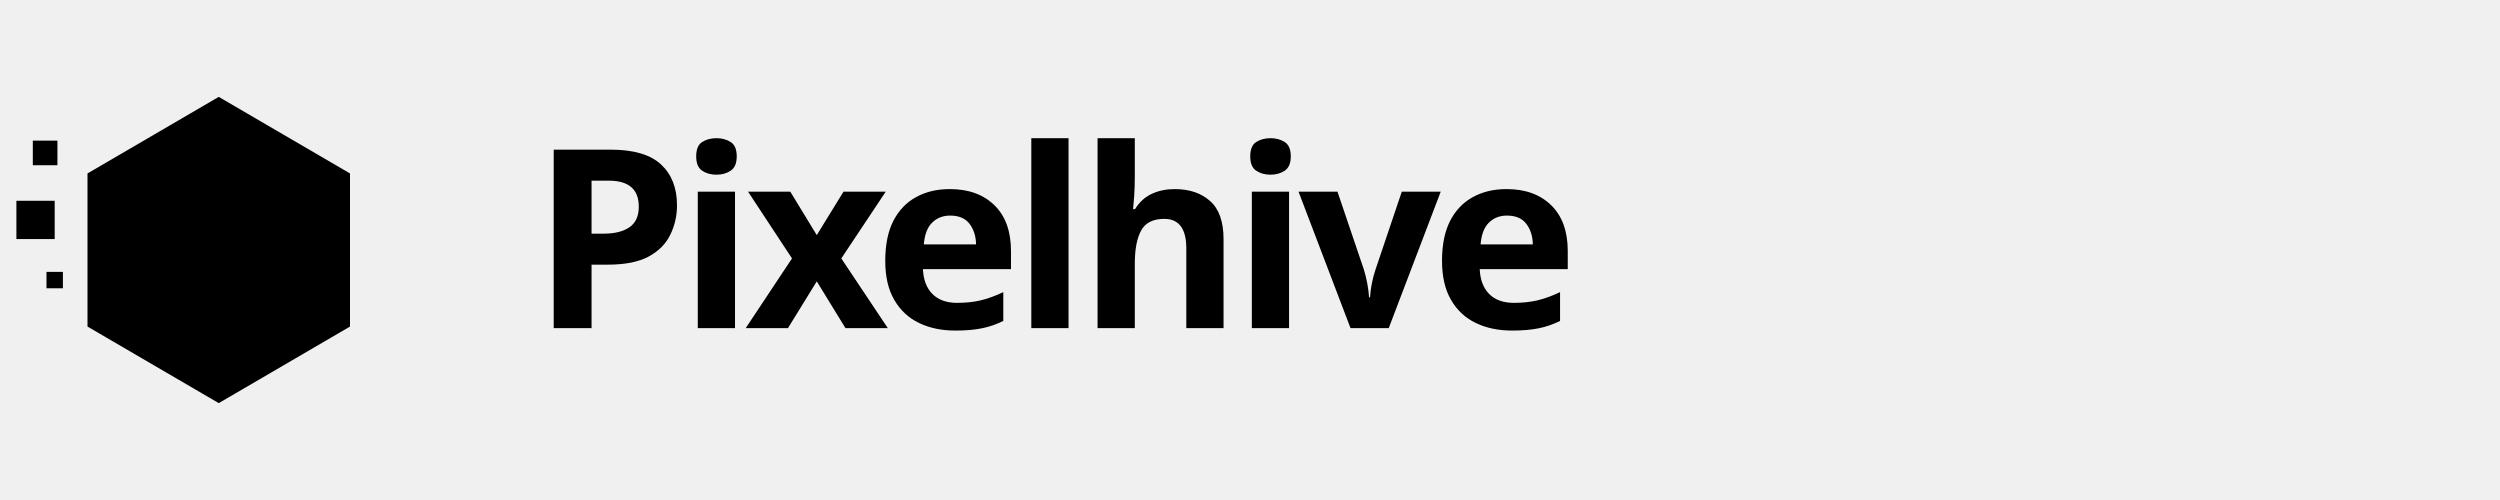
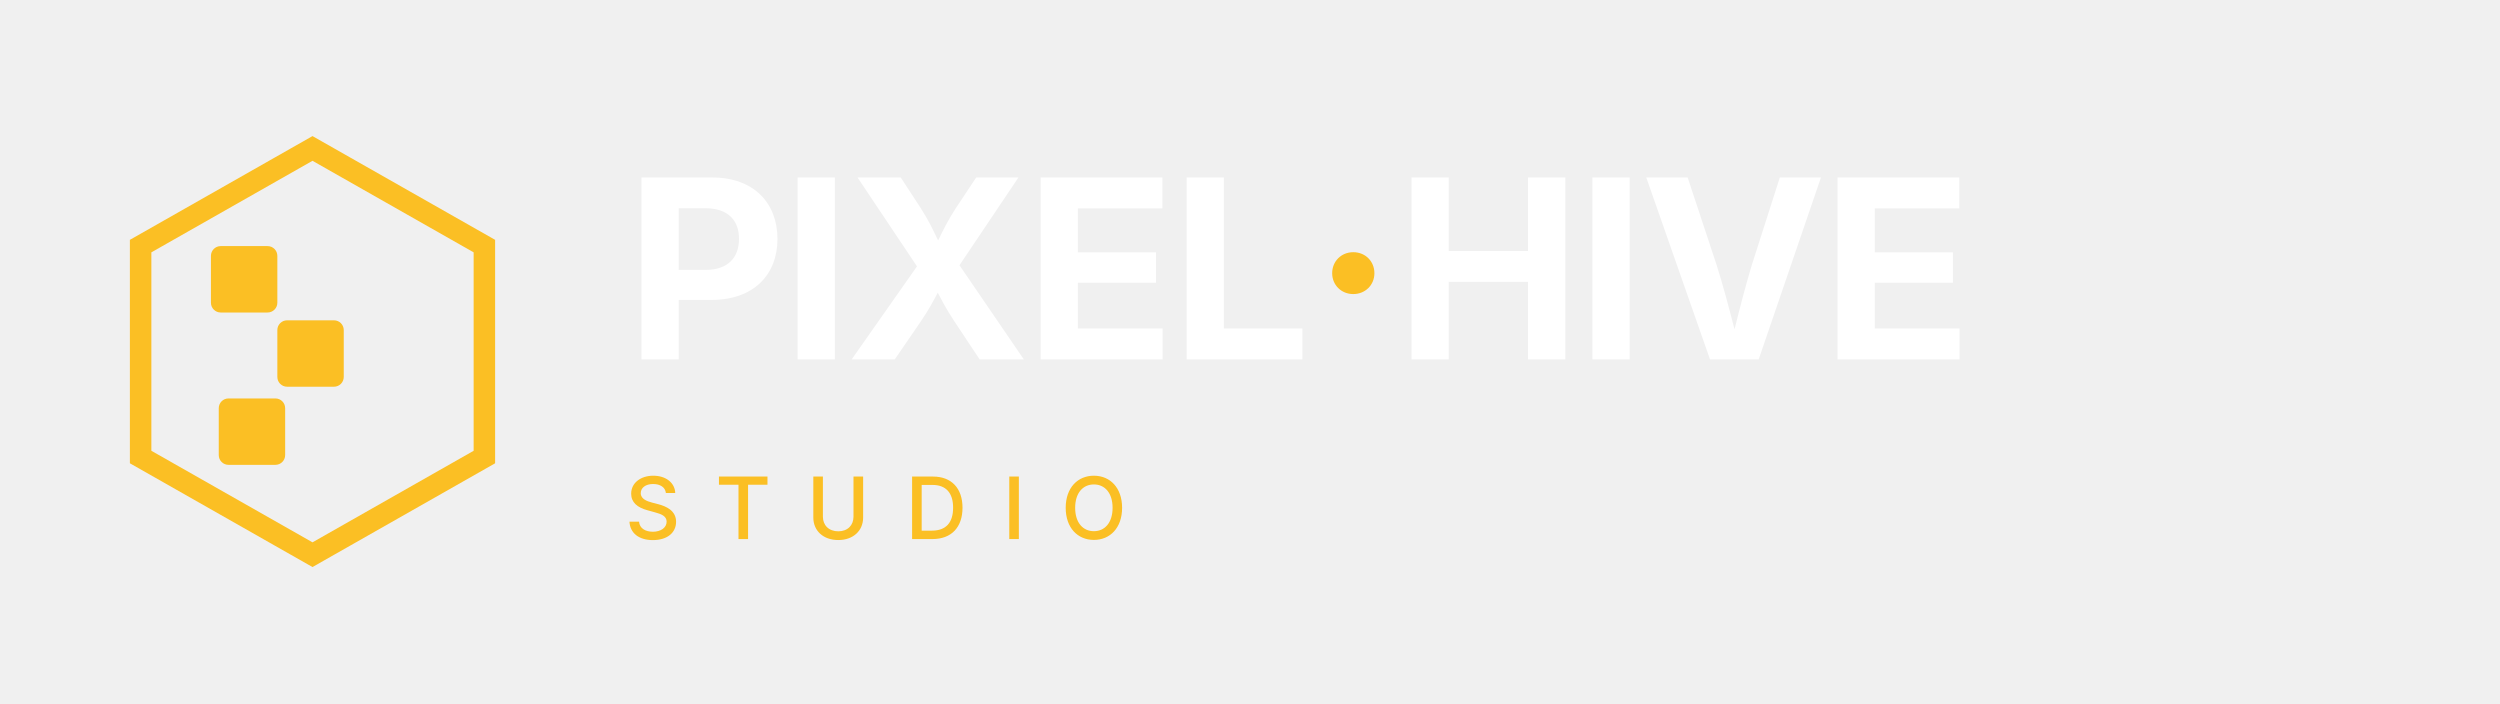
- <svg xmlns="http://www.w3.org/2000/svg" width="320" height="64" viewBox="0 0 320 64" role="img" aria-label="Pixelhive Studio">
+ <svg xmlns="http://www.w3.org/2000/svg" width="640" height="180" viewBox="0 0 640 180" role="img" aria-label="Pixelhive Studio">
  <style>
-     .wm { font-family: 'Space Grotesk', 'Inter Tight', system-ui, sans-serif; font-weight: 700; font-size: 32px; letter-spacing: -0.04em; fill: currentColor; }
+     .wm { font-family: 'Space Grotesk', 'Inter', system-ui, sans-serif; font-weight: 700; font-size: 64px; letter-spacing: -1.5px; fill: #ffffff; }
+     .dot { fill: #fbbf24; }
+     .sub { font-family: 'Space Grotesk', 'Inter', system-ui, sans-serif; font-weight: 500; font-size: 22px; letter-spacing: 9px; fill: #fbbf24; }
  </style>
-   <g fill="currentColor">
-     <g transform="translate(0,4) scale(0.7)">
-       <path d="M40 12 L64 26 L64 54 L40 68 L16 54 L16 26 Z" />
-       <rect x="3" y="31" width="7" height="7" />
-       <rect x="6" y="20" width="4.5" height="4.5" />
-       <rect x="8.5" y="44" width="3" height="3" />
-     </g>
+   <g transform="translate(20,30)" fill="#fbbf24">
+     <path d="M60 8 L104 33 L104 87 L60 112 L16 87 L16 33 Z" fill="none" stroke="#fbbf24" stroke-width="5.5" stroke-linejoin="miter" />
+     <rect x="34" y="33" width="17" height="17" rx="2.5" />
+     <rect x="51" y="52" width="17" height="17" rx="2.5" />
+     <rect x="36" y="72" width="17" height="17" rx="2.5" />
  </g>
-   <text x="68" y="42" class="wm">Pixelhive</text>
+   <text x="160" y="92" class="wm">PIXEL<tspan class="dot">·</tspan>HIVE</text>
+   <text x="160" y="138" class="sub">STUDIO</text>
</svg>
